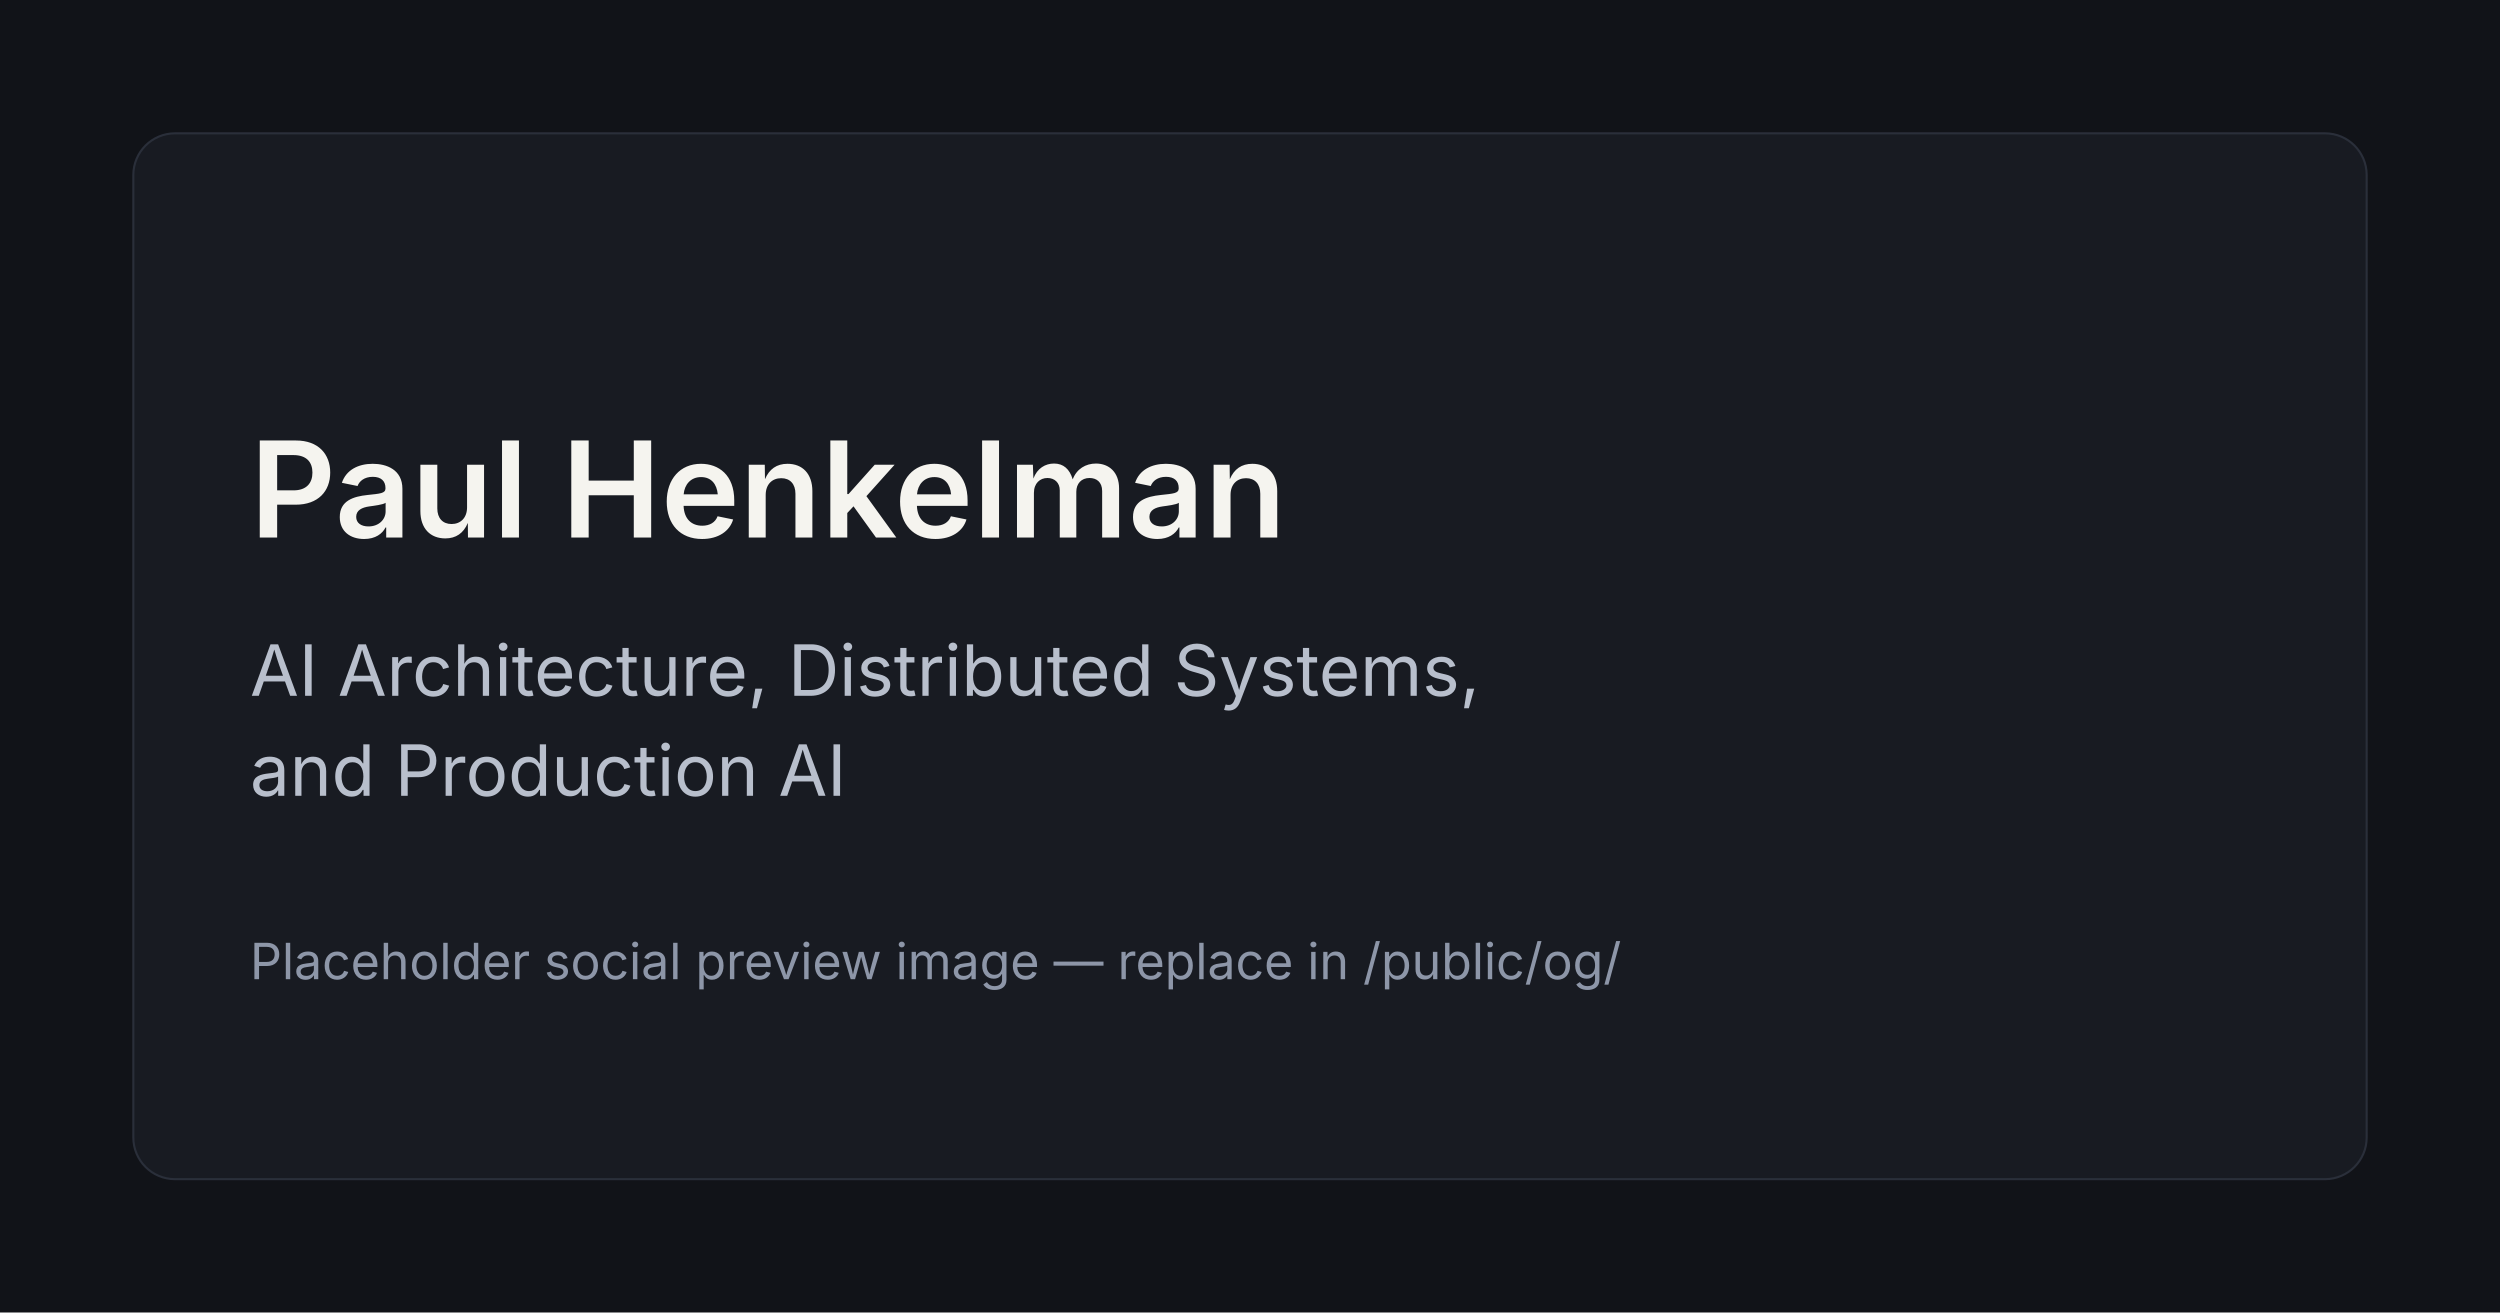
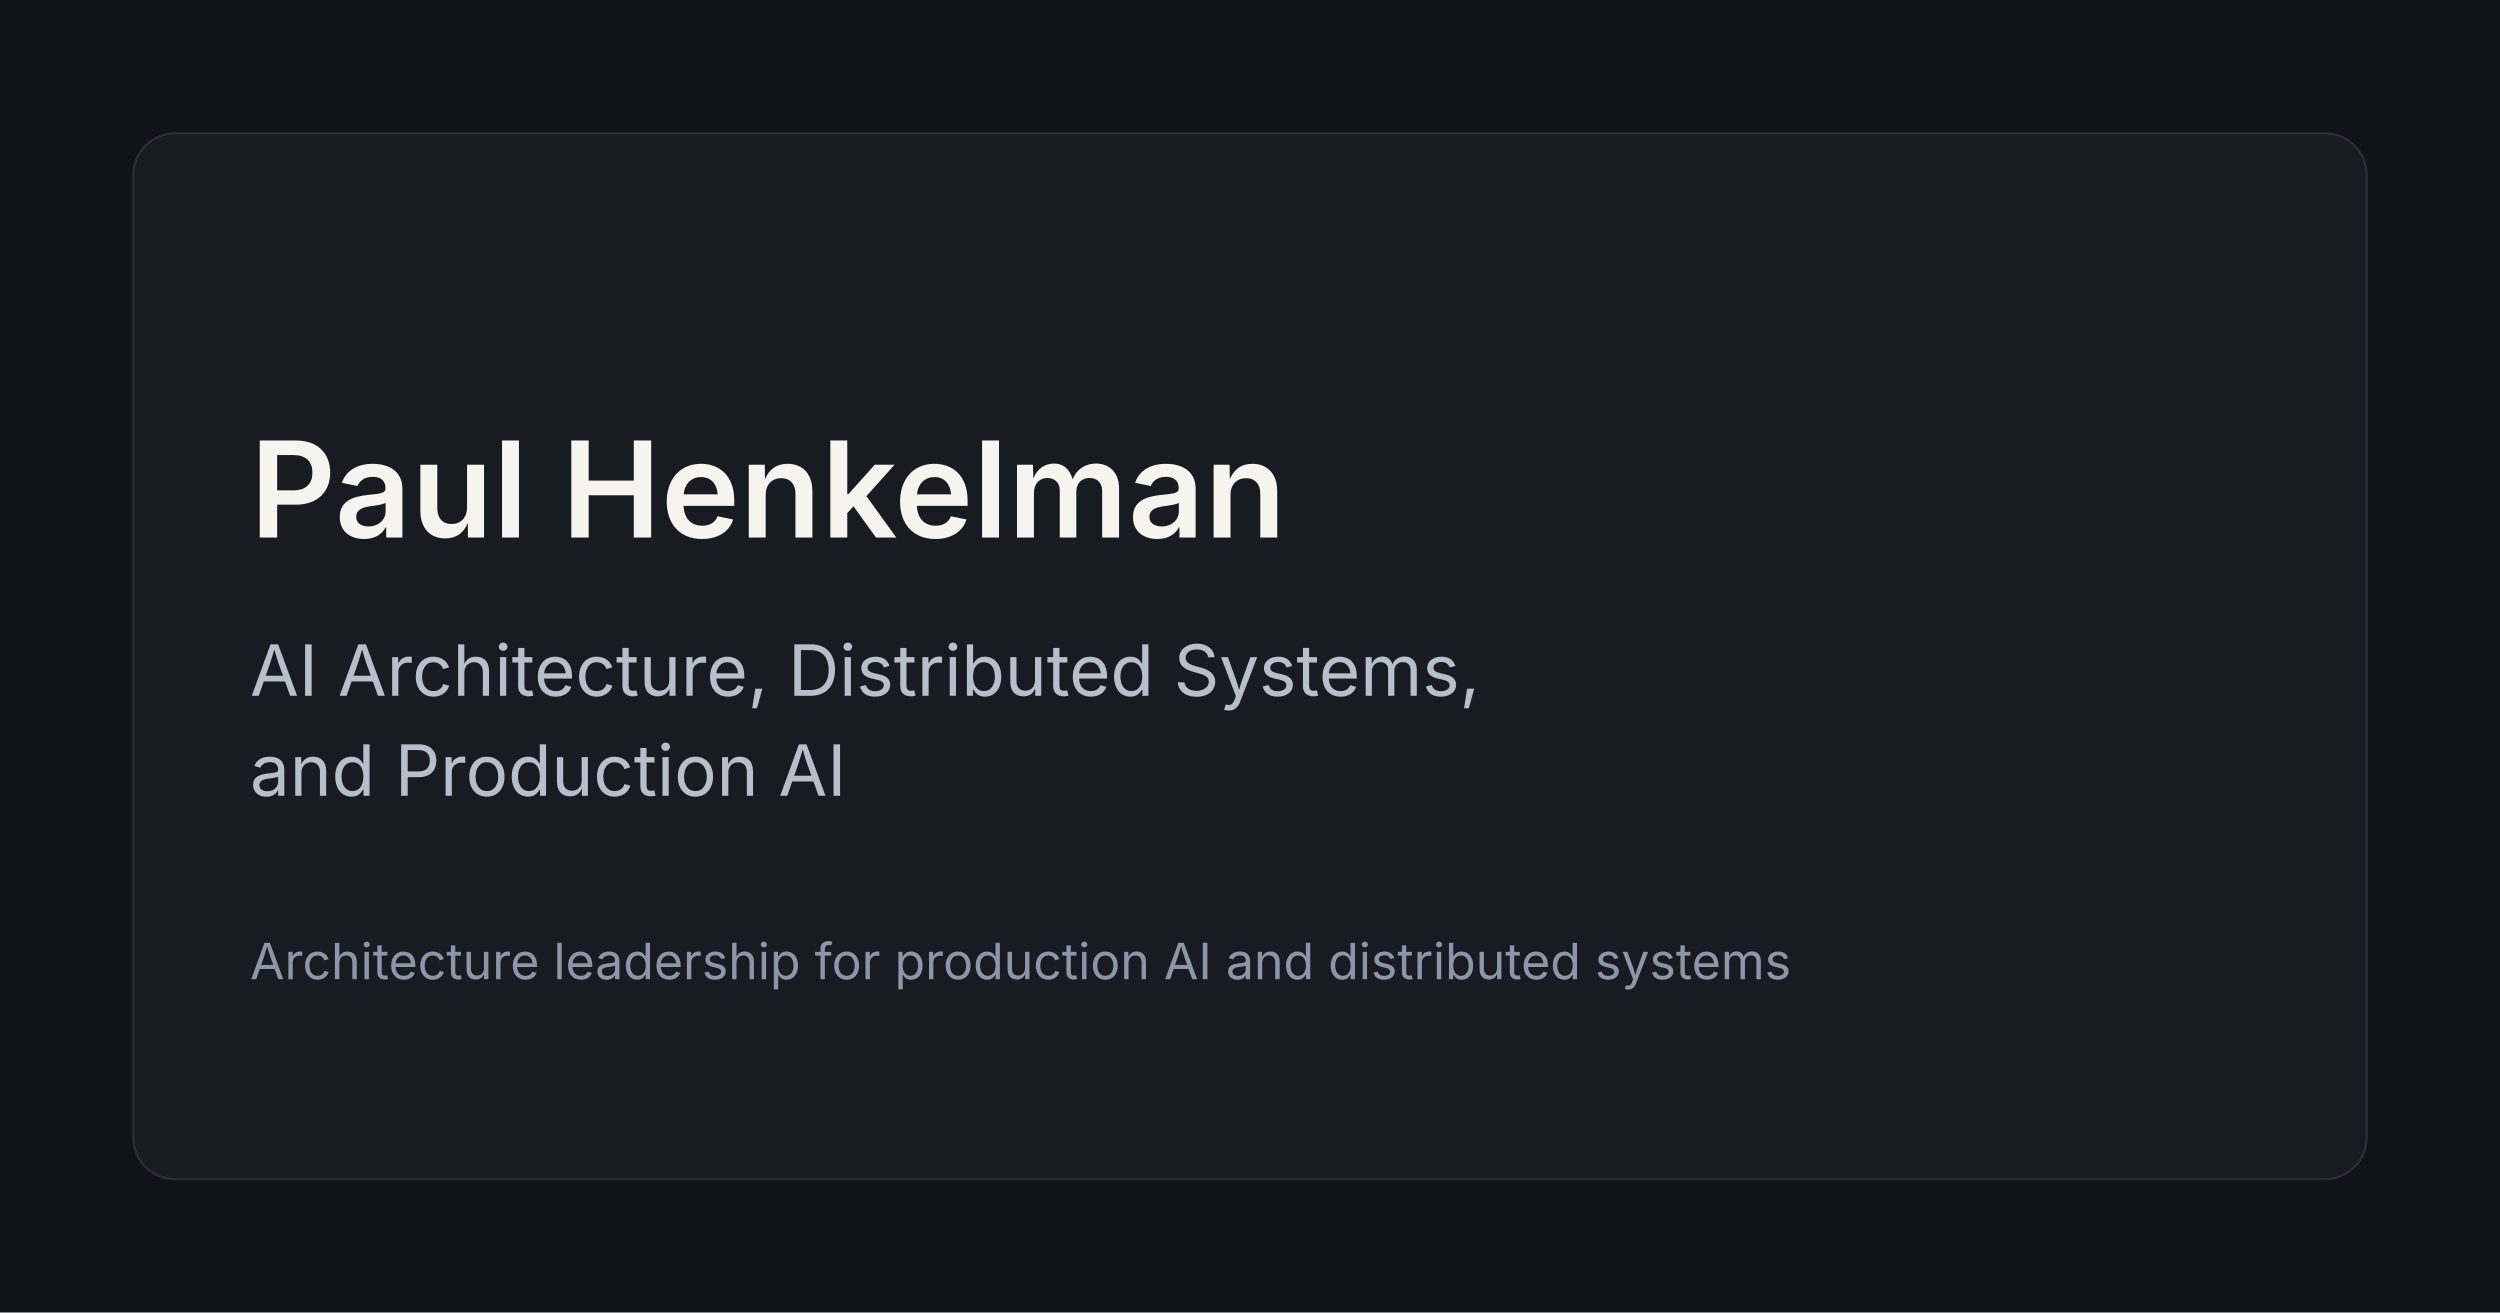
<svg xmlns="http://www.w3.org/2000/svg" width="1200" height="630" viewBox="0 0 1200 630" fill="none">
  <rect width="1200" height="630" fill="#111318" />
  <rect x="64" y="64" width="1072" height="502" rx="20" fill="#181B22" stroke="#2A2F3A" />
  <text x="120" y="258" fill="#F5F4EF" font-size="64" font-family="Inter, Arial, sans-serif" font-weight="600">
    Paul Henkelman
  </text>
  <text x="120" y="334" fill="#B8BFCC" font-size="34" font-family="Inter, Arial, sans-serif">
    AI Architecture, Distributed Systems,
  </text>
  <text x="120" y="382" fill="#B8BFCC" font-size="34" font-family="Inter, Arial, sans-serif">
    and Production AI
  </text>
  <text x="120" y="470" fill="#8D96A8" font-size="24" font-family="Inter, Arial, sans-serif">
-     Placeholder social preview image — replace in /public/og/
+     Architecture leadership for production AI and distributed systems
  </text>
</svg>
